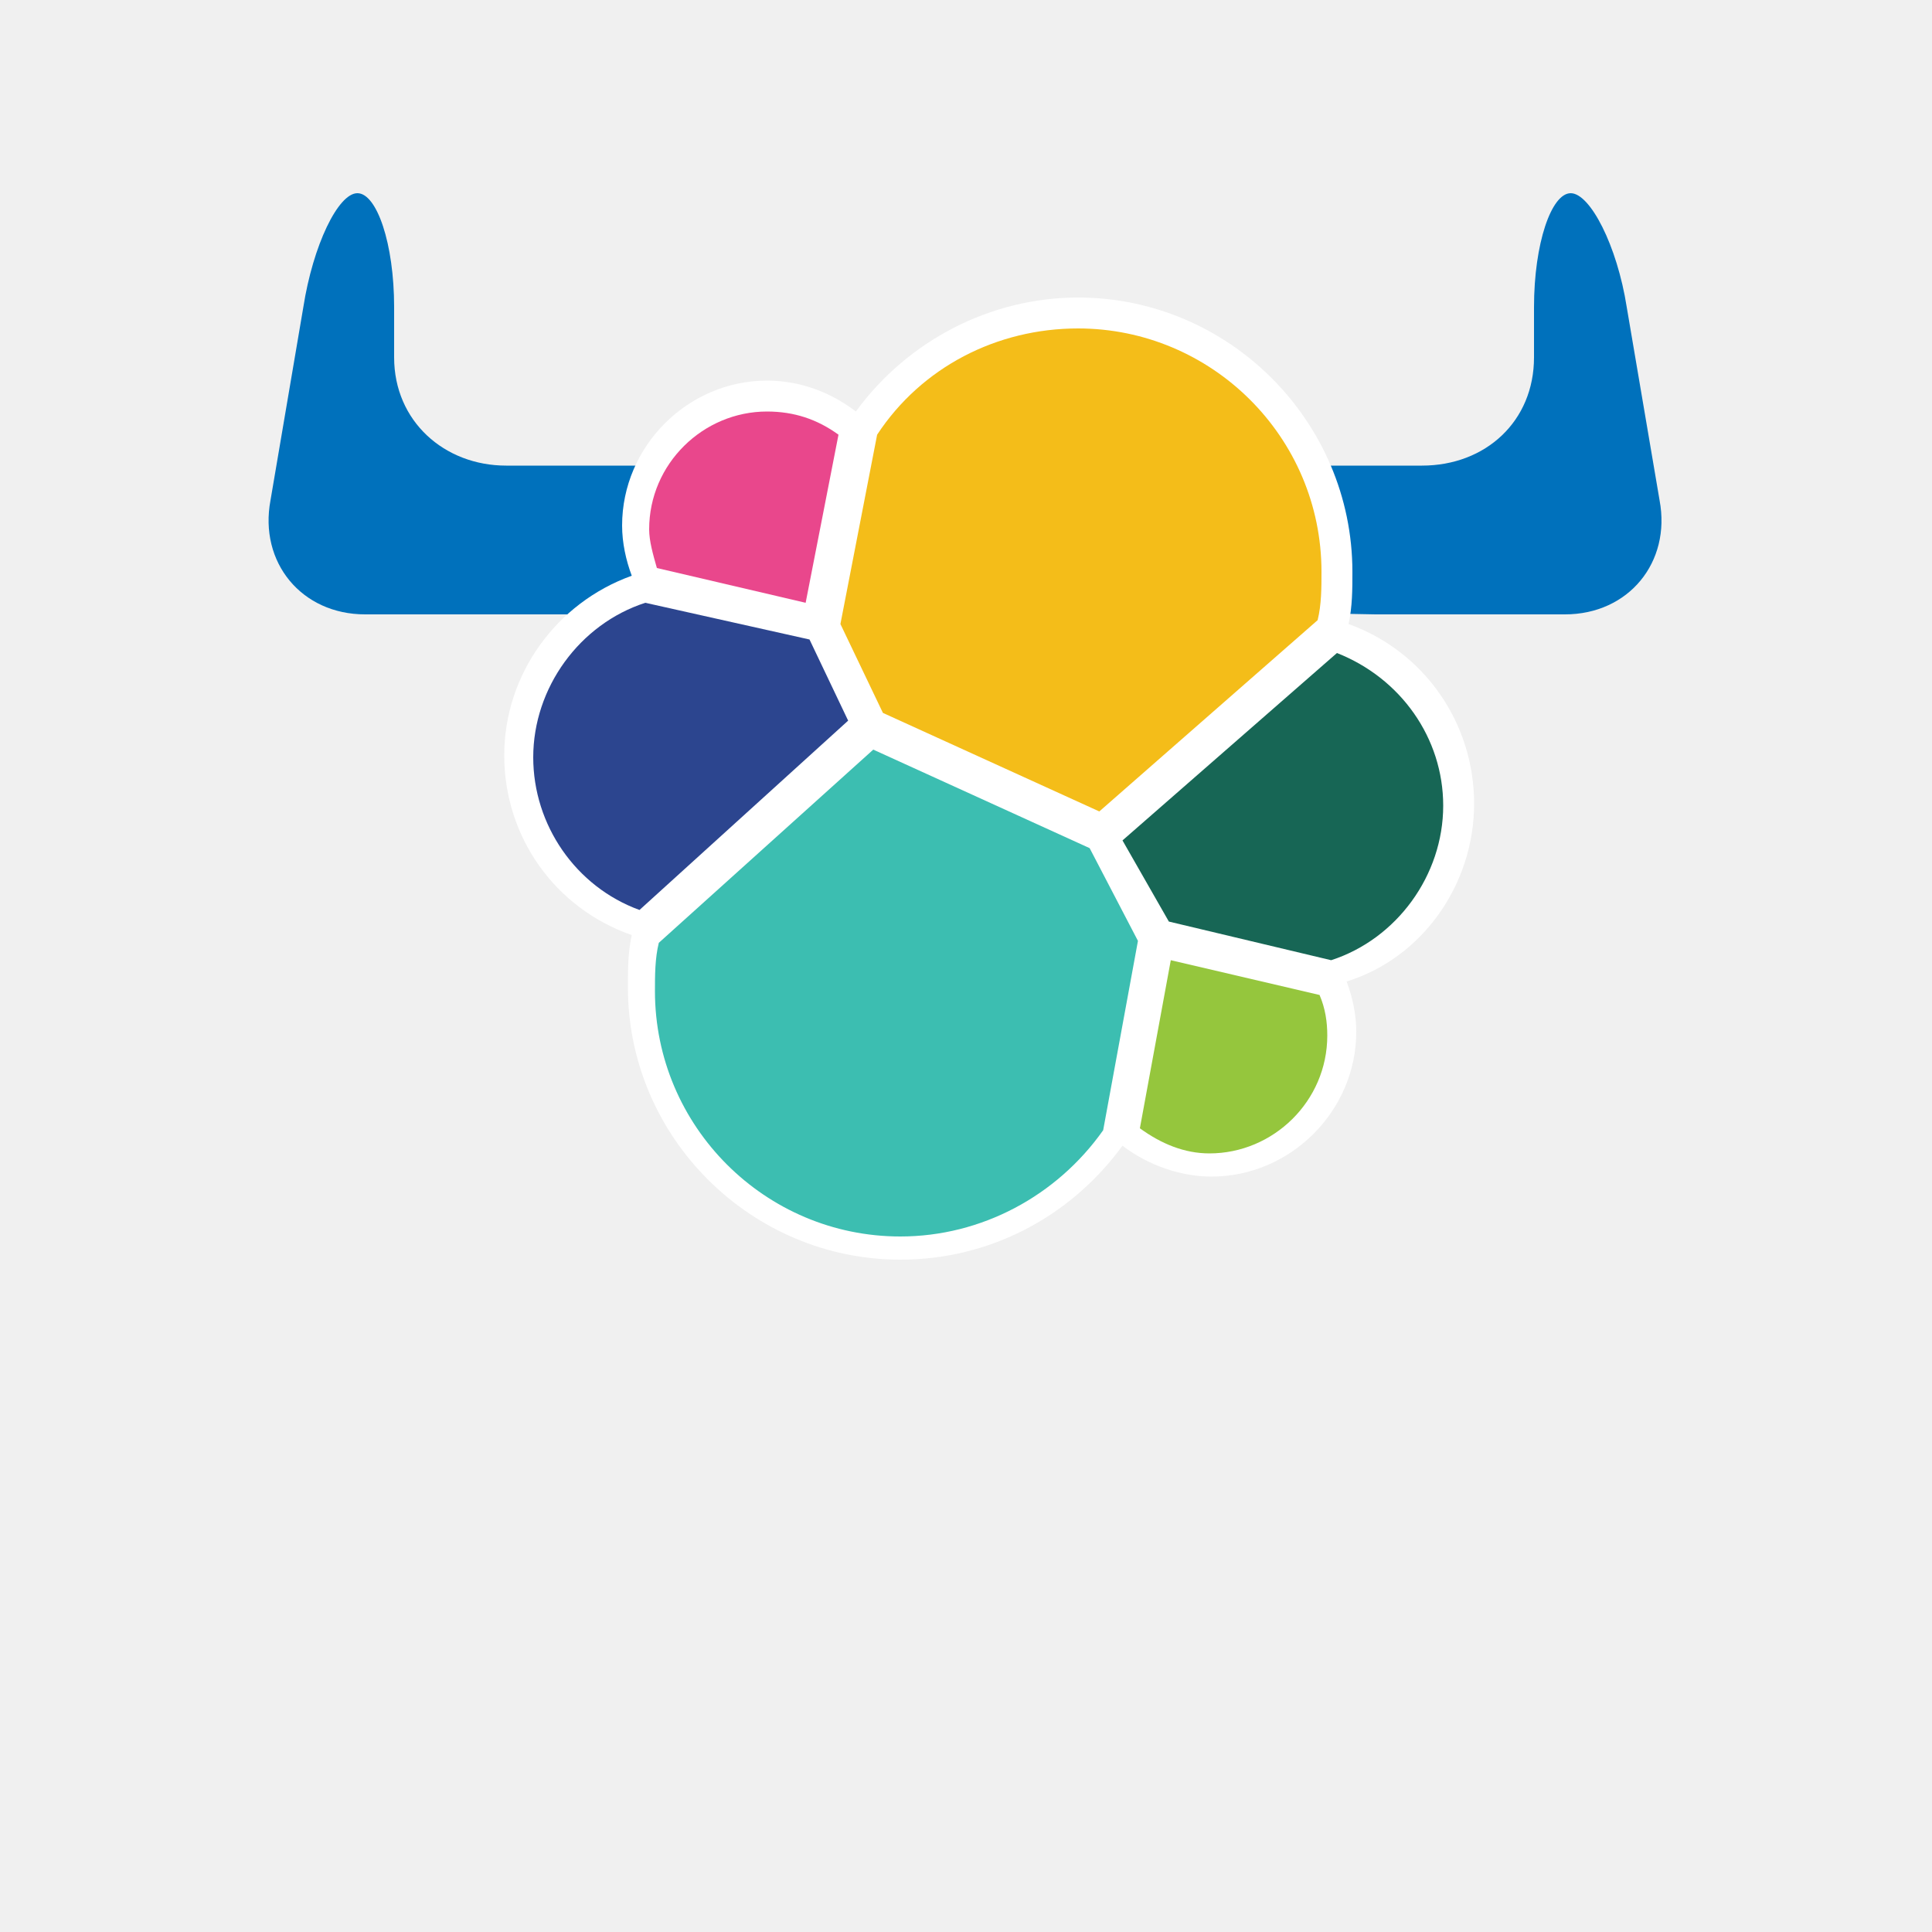
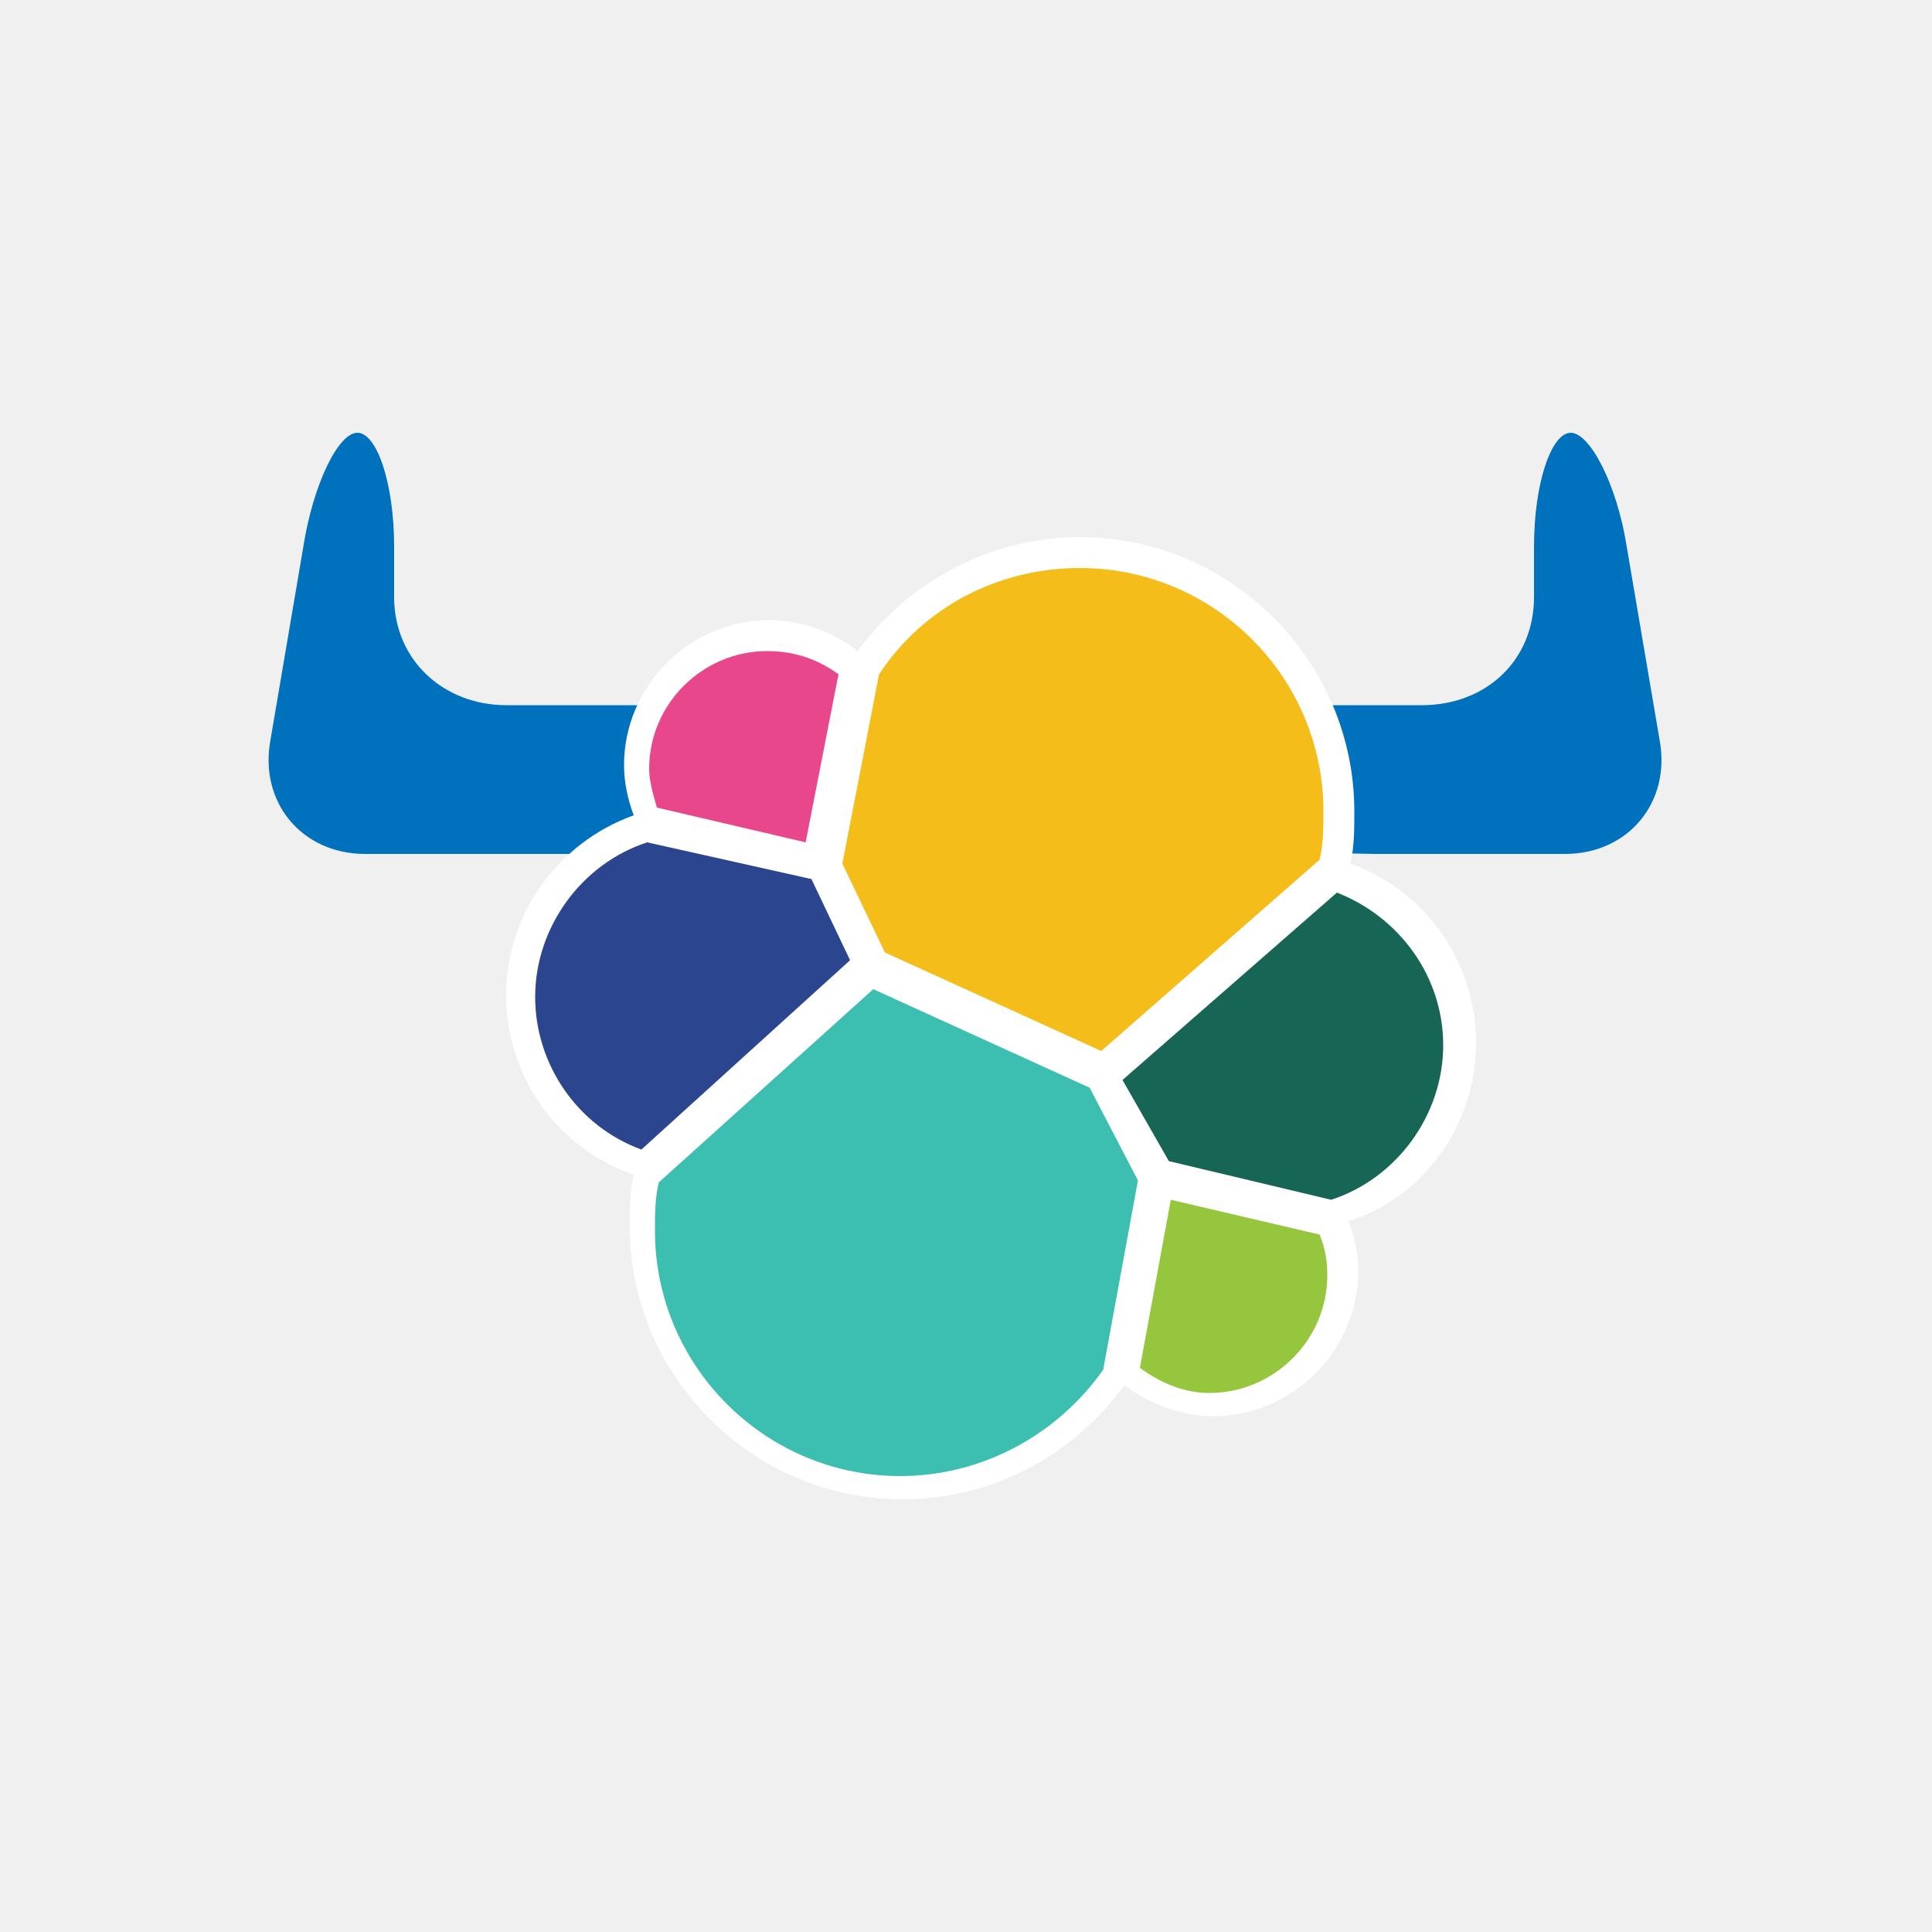
<svg xmlns="http://www.w3.org/2000/svg" version="1.1" id="Layer_1" x="0px" y="0px" viewBox="0 0 100 100" style="enable-background:new 0 0 100 100;" xml:space="preserve">
  <style type="text/css">
- 	.st0{fill:#0D5E8C;}
- 	.st1{fill:#0071BC;}
- 	.st2{fill:#FFFFFF;}
- 	.st3{fill:#2B2B2B;}
- 	.st4{fill:#3498DB;}
- 	.st5{fill-rule:evenodd;clip-rule:evenodd;fill:#3498DB;}
- 	.st6{fill-rule:evenodd;clip-rule:evenodd;fill:#FFFFFF;}
- 	.st7{fill:#ECF0F1;}
- 	.st8{fill-rule:evenodd;clip-rule:evenodd;fill:#ECF0F1;}
- 	.st9{fill-rule:evenodd;clip-rule:evenodd;fill:#F5F7F8;}
- 	.st10{fill-rule:evenodd;clip-rule:evenodd;fill:#2980B9;}
- 	.st11{fill:#5B9500;}
- 	.st12{fill:#12935D;}
- 	.st13{fill:#6BBD8B;}
- 	.st14{fill:#049FA4;}
- 	.st15{fill:#3BB5F0;}
- 	.st16{fill:#78C8FF;}
- 	.st17{fill:#3EB8FF;}
- 	.st18{fill:#184223;}
- 	.st19{fill:#022906;}
- 	.st20{fill:#076E5E;}
- 	.st21{fill:#0A413C;}
- 	.st22{fill:#C2D400;}
- 	.st23{fill:#8B9504;}
- 	.st24{fill:#0096E5;}
- 	.st25{fill:#008EDA;}
- 	.st26{fill:#136050;}
- 	.st27{fill:#7BBC00;}
- 	.st28{fill:#95BB00;}
- 	.st29{fill:#3A9B92;}
- 	.st30{fill:#00867E;}
- 	.st31{fill:none;stroke:#000000;stroke-width:1.796;stroke-miterlimit:10;}
- 	.st32{fill:#34495E;}
- 	.st33{fill:#99A3A8;}
- 	.st34{fill:none;stroke:#000000;stroke-linecap:square;stroke-linejoin:round;stroke-miterlimit:10;stroke-dasharray:0,2;}
- 	.st35{fill:none;stroke:#F15354;stroke-width:5;stroke-miterlimit:10;}
- 	.st36{fill:#DEE1E3;}
- 	.st37{fill:#F15354;}
- 	.st38{fill:none;}
- 	.st39{font-family:'Prompt-Light';}
- 	.st40{font-size:12px;}
- 	.st41{fill:none;stroke:#F15354;stroke-width:7;stroke-miterlimit:10;}
- 	.st42{fill-rule:evenodd;clip-rule:evenodd;fill:#DEE1E3;}
- 	.st43{fill-rule:evenodd;clip-rule:evenodd;fill:#FFFFFF;stroke:#ECF0F1;stroke-miterlimit:10;}
- 	.st44{fill:none;stroke:#2B2B2B;stroke-width:2.661;stroke-miterlimit:10;}
- 	.st45{fill:#2C3E50;}
- 	.st46{opacity:0.3;fill:#DEE1E3;}
- 	.st47{fill:none;stroke:#DEE1E3;stroke-width:2.671;stroke-miterlimit:10;}
- 	.st48{fill:none;stroke:#BDC3C7;stroke-width:2;stroke-miterlimit:10;}
- 	.st49{fill:none;stroke:#E67E22;stroke-width:4;stroke-miterlimit:10;}
- 	.st50{fill:#BDC3C7;}
- 	.st51{fill:#E67E22;}
- 	.st52{fill:#F4BD19;}
- 	.st53{fill:#3CBEB1;}
- 	.st54{fill:#E9478C;}
- 	.st55{fill:#2C458F;}
- 	.st56{fill:#95C63D;}
- 	.st57{fill:#176655;}
+ 	.st0{fill:#0071BC;}
+ 	.st1{fill:#FFFFFF;}
+ 	.st2{fill:#F4BD19;}
+ 	.st3{fill:#3CBEB1;}
+ 	.st4{fill:#E9478C;}
+ 	.st5{fill:#2C458F;}
+ 	.st6{fill:#95C63D;}
+ 	.st7{fill:#176655;}
</style>
-   <rect y="75.8" class="st38" width="100" height="24.5" />
  <g>
    <g>
-       <path class="st1" d="M60.3,31.6c0.5,0,10.8,0.2,10.9,0.2h9.8c3.3,0,5.5-2.7,4.9-5.9l-1.7-10c-0.5-3.2-1.9-5.9-2.9-5.9    s-1.9,2.6-1.9,5.9v2.6c0,3.3-2.5,5.6-5.8,5.6H61.2" />
+       <path class="st0" d="M60.3,44c0.5,0,10.8,0.2,10.9,0.2h9.8c3.3,0,5.5-2.7,4.9-5.9l-1.7-10c-0.5-3.2-1.9-5.9-2.9-5.9    s-1.9,2.6-1.9,5.9v2.6c0,3.3-2.5,5.6-5.8,5.6H61.2" />
    </g>
    <g>
-       <path class="st1" d="M38.8,31.8H18.9c-3.3,0-5.5-2.7-4.9-5.9l1.7-10c0.5-3.2,1.8-5.9,2.8-5.9c1,0,1.9,2.6,1.9,5.9v2.6    c0,3.3,2.6,5.6,5.8,5.6h12.6" />
+       <path class="st0" d="M38.8,44.2H18.9c-3.3,0-5.5-2.7-4.9-5.9l1.7-10c0.5-3.2,1.8-5.9,2.8-5.9s1.9,2.6,1.9,5.9v2.6    c0,3.3,2.6,5.6,5.8,5.6h12.6" />
    </g>
-     <path class="st2" d="M76.3,41.6c0-4.2-2.6-7.9-6.5-9.3c0.2-0.9,0.2-1.8,0.2-2.7c0-7.8-6.4-14.2-14.2-14.2c-4.5,0-8.8,2.2-11.5,5.9   c-1.3-1-2.9-1.6-4.6-1.6c-4.1,0-7.5,3.4-7.5,7.5c0,0.9,0.2,1.8,0.5,2.6c-3.9,1.4-6.6,5.1-6.6,9.3c0,4.2,2.6,7.9,6.6,9.3   c-0.2,0.9-0.2,1.8-0.2,2.7c0,7.8,6.4,14.1,14.1,14.1c4.6,0,8.8-2.2,11.5-5.9c1.3,1,3,1.6,4.6,1.6c4.1,0,7.5-3.4,7.5-7.5   c0-0.9-0.2-1.8-0.5-2.6C73.6,49.6,76.3,45.8,76.3,41.6L76.3,41.6z" />
-     <path class="st52" d="M45.7,36.9L56.9,42l11.3-9.9c0.2-0.8,0.2-1.7,0.2-2.5c0-7-5.7-12.6-12.6-12.6c-4.2,0-8.1,2-10.4,5.5l-1.9,9.8   L45.7,36.9L45.7,36.9z" />
-     <path class="st53" d="M34.1,48.8c-0.2,0.8-0.2,1.7-0.2,2.5c0,7,5.7,12.7,12.7,12.7c4.2,0,8.1-2.1,10.5-5.5l1.8-9.8l-2.5-4.8   l-11.2-5.1L34.1,48.8L34.1,48.8z" />
-     <path class="st54" d="M34,29.4l7.7,1.8l1.7-8.7c-1.1-0.8-2.3-1.2-3.7-1.2c-3.3,0-6.1,2.7-6.1,6.1C33.6,28,33.8,28.7,34,29.4   L34,29.4z" />
-     <path class="st55" d="M33.4,31.2c-3.4,1.1-5.8,4.4-5.8,8c0,3.5,2.2,6.7,5.5,7.9l10.8-9.8l-2-4.2L33.4,31.2L33.4,31.2z" />
-     <path class="st56" d="M59,58.4c1.1,0.8,2.3,1.3,3.6,1.3c3.3,0,6.1-2.7,6.1-6.1c0-0.7-0.1-1.4-0.4-2.1l-7.7-1.8L59,58.4L59,58.4z" />
-     <path class="st57" d="M60.5,47.7l8.4,2c3.4-1.1,5.8-4.4,5.8-8c0-3.5-2.2-6.6-5.5-7.9l-11.1,9.7L60.5,47.7L60.5,47.7z" />
+     <path class="st1" d="M76.4,54c0-4.2-2.6-7.9-6.5-9.3c0.2-0.9,0.2-1.8,0.2-2.7c0-7.8-6.4-14.2-14.2-14.2c-4.5,0-8.8,2.2-11.5,5.9   c-1.3-1-2.9-1.6-4.6-1.6c-4.1,0-7.5,3.4-7.5,7.5c0,0.9,0.2,1.8,0.5,2.6c-3.9,1.4-6.6,5.1-6.6,9.3s2.6,7.9,6.6,9.3   c-0.2,0.9-0.2,1.8-0.2,2.7c0,7.8,6.4,14.1,14.1,14.1c4.6,0,8.8-2.2,11.5-5.9c1.3,1,3,1.6,4.6,1.6c4.1,0,7.5-3.4,7.5-7.5   c0-0.9-0.2-1.8-0.5-2.6C73.7,62,76.4,58.2,76.4,54L76.4,54z" />
+     <path class="st2" d="M45.8,49.3L57,54.4l11.3-9.9c0.2-0.8,0.2-1.7,0.2-2.5c0-7-5.7-12.6-12.6-12.6c-4.2,0-8.1,2-10.4,5.5l-1.9,9.8   L45.8,49.3L45.8,49.3z" />
+     <path class="st3" d="M34.1,61.2c-0.2,0.8-0.2,1.7-0.2,2.5c0,7,5.7,12.7,12.7,12.7c4.2,0,8.1-2.1,10.5-5.5l1.8-9.8l-2.5-4.8   l-11.2-5.1L34.1,61.2L34.1,61.2z" />
+     <path class="st4" d="M34,41.8l7.7,1.8l1.7-8.7c-1.1-0.8-2.3-1.2-3.7-1.2c-3.3,0-6.1,2.7-6.1,6.1C33.6,40.4,33.8,41.1,34,41.8   L34,41.8z" />
+     <path class="st5" d="M33.5,43.6c-3.4,1.1-5.8,4.4-5.8,8c0,3.5,2.2,6.7,5.5,7.9L44,49.7l-2-4.2L33.5,43.6L33.5,43.6z" />
+     <path class="st6" d="M59,70.8c1.1,0.8,2.3,1.3,3.6,1.3c3.3,0,6.1-2.7,6.1-6.1c0-0.7-0.1-1.4-0.4-2.1l-7.7-1.8L59,70.8L59,70.8z" />
+     <path class="st7" d="M60.5,60.1l8.4,2c3.4-1.1,5.8-4.4,5.8-8c0-3.5-2.2-6.6-5.5-7.9l-11.1,9.7L60.5,60.1L60.5,60.1z" />
  </g>
</svg>
